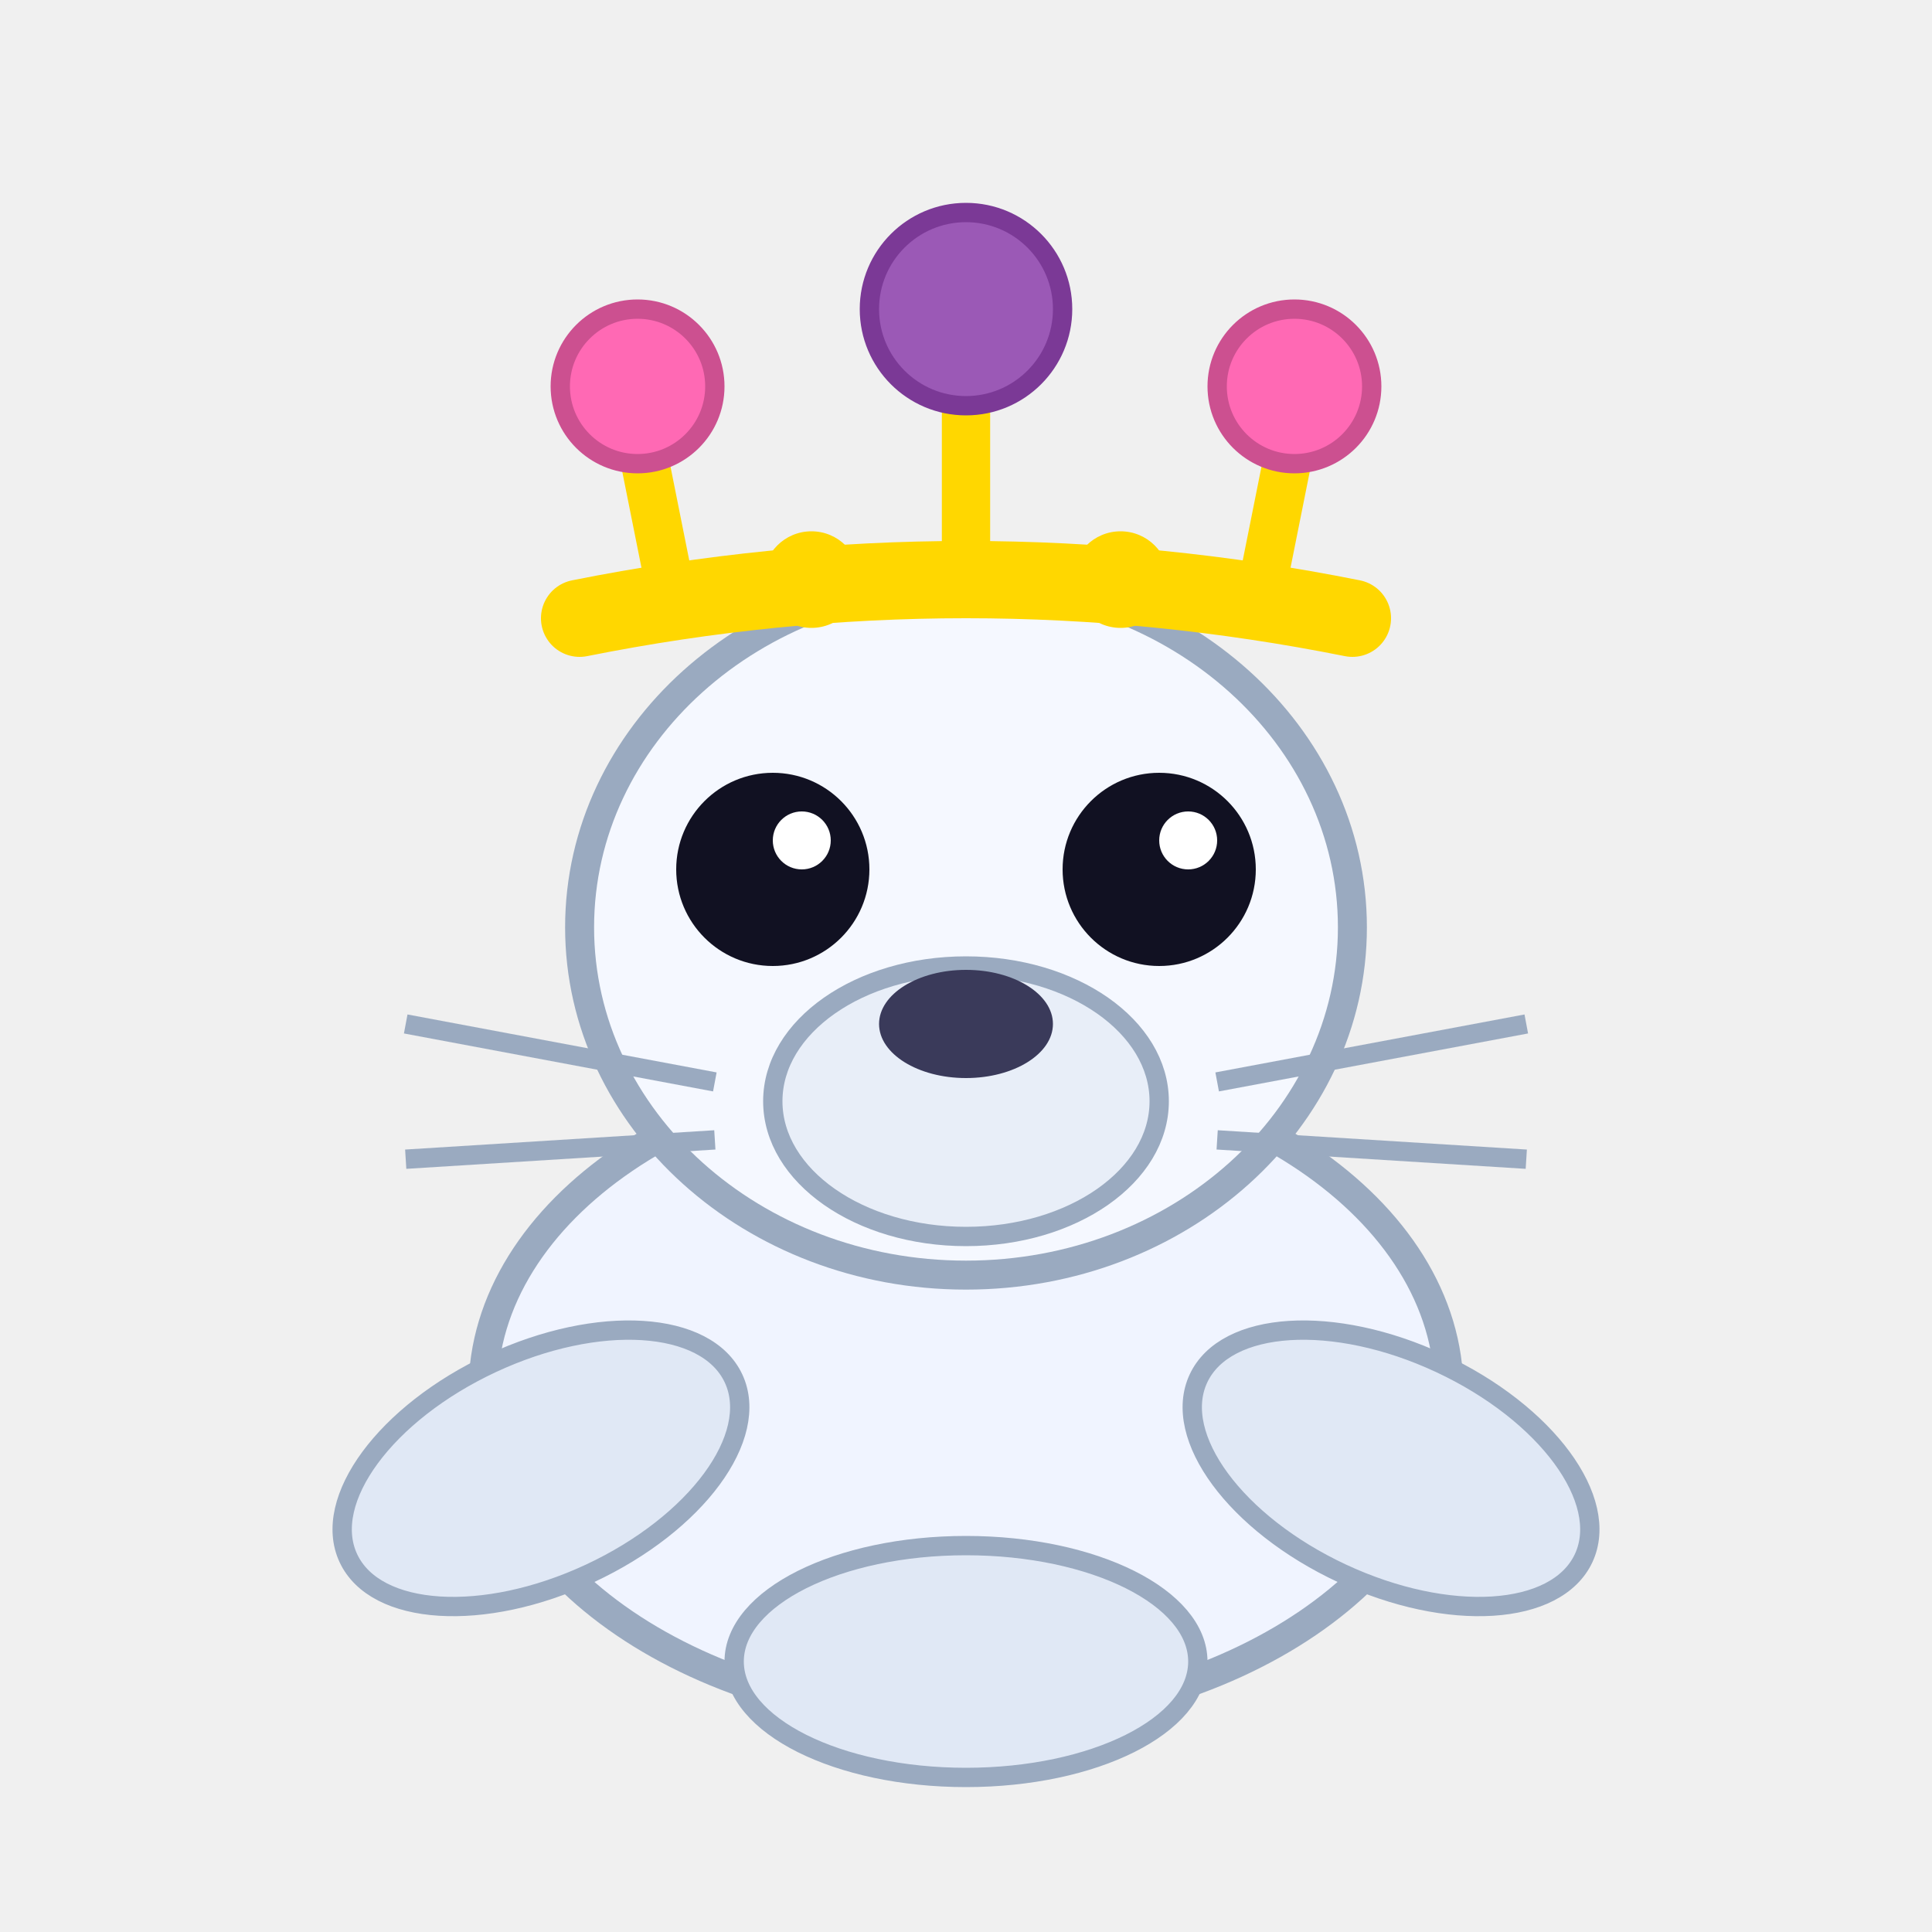
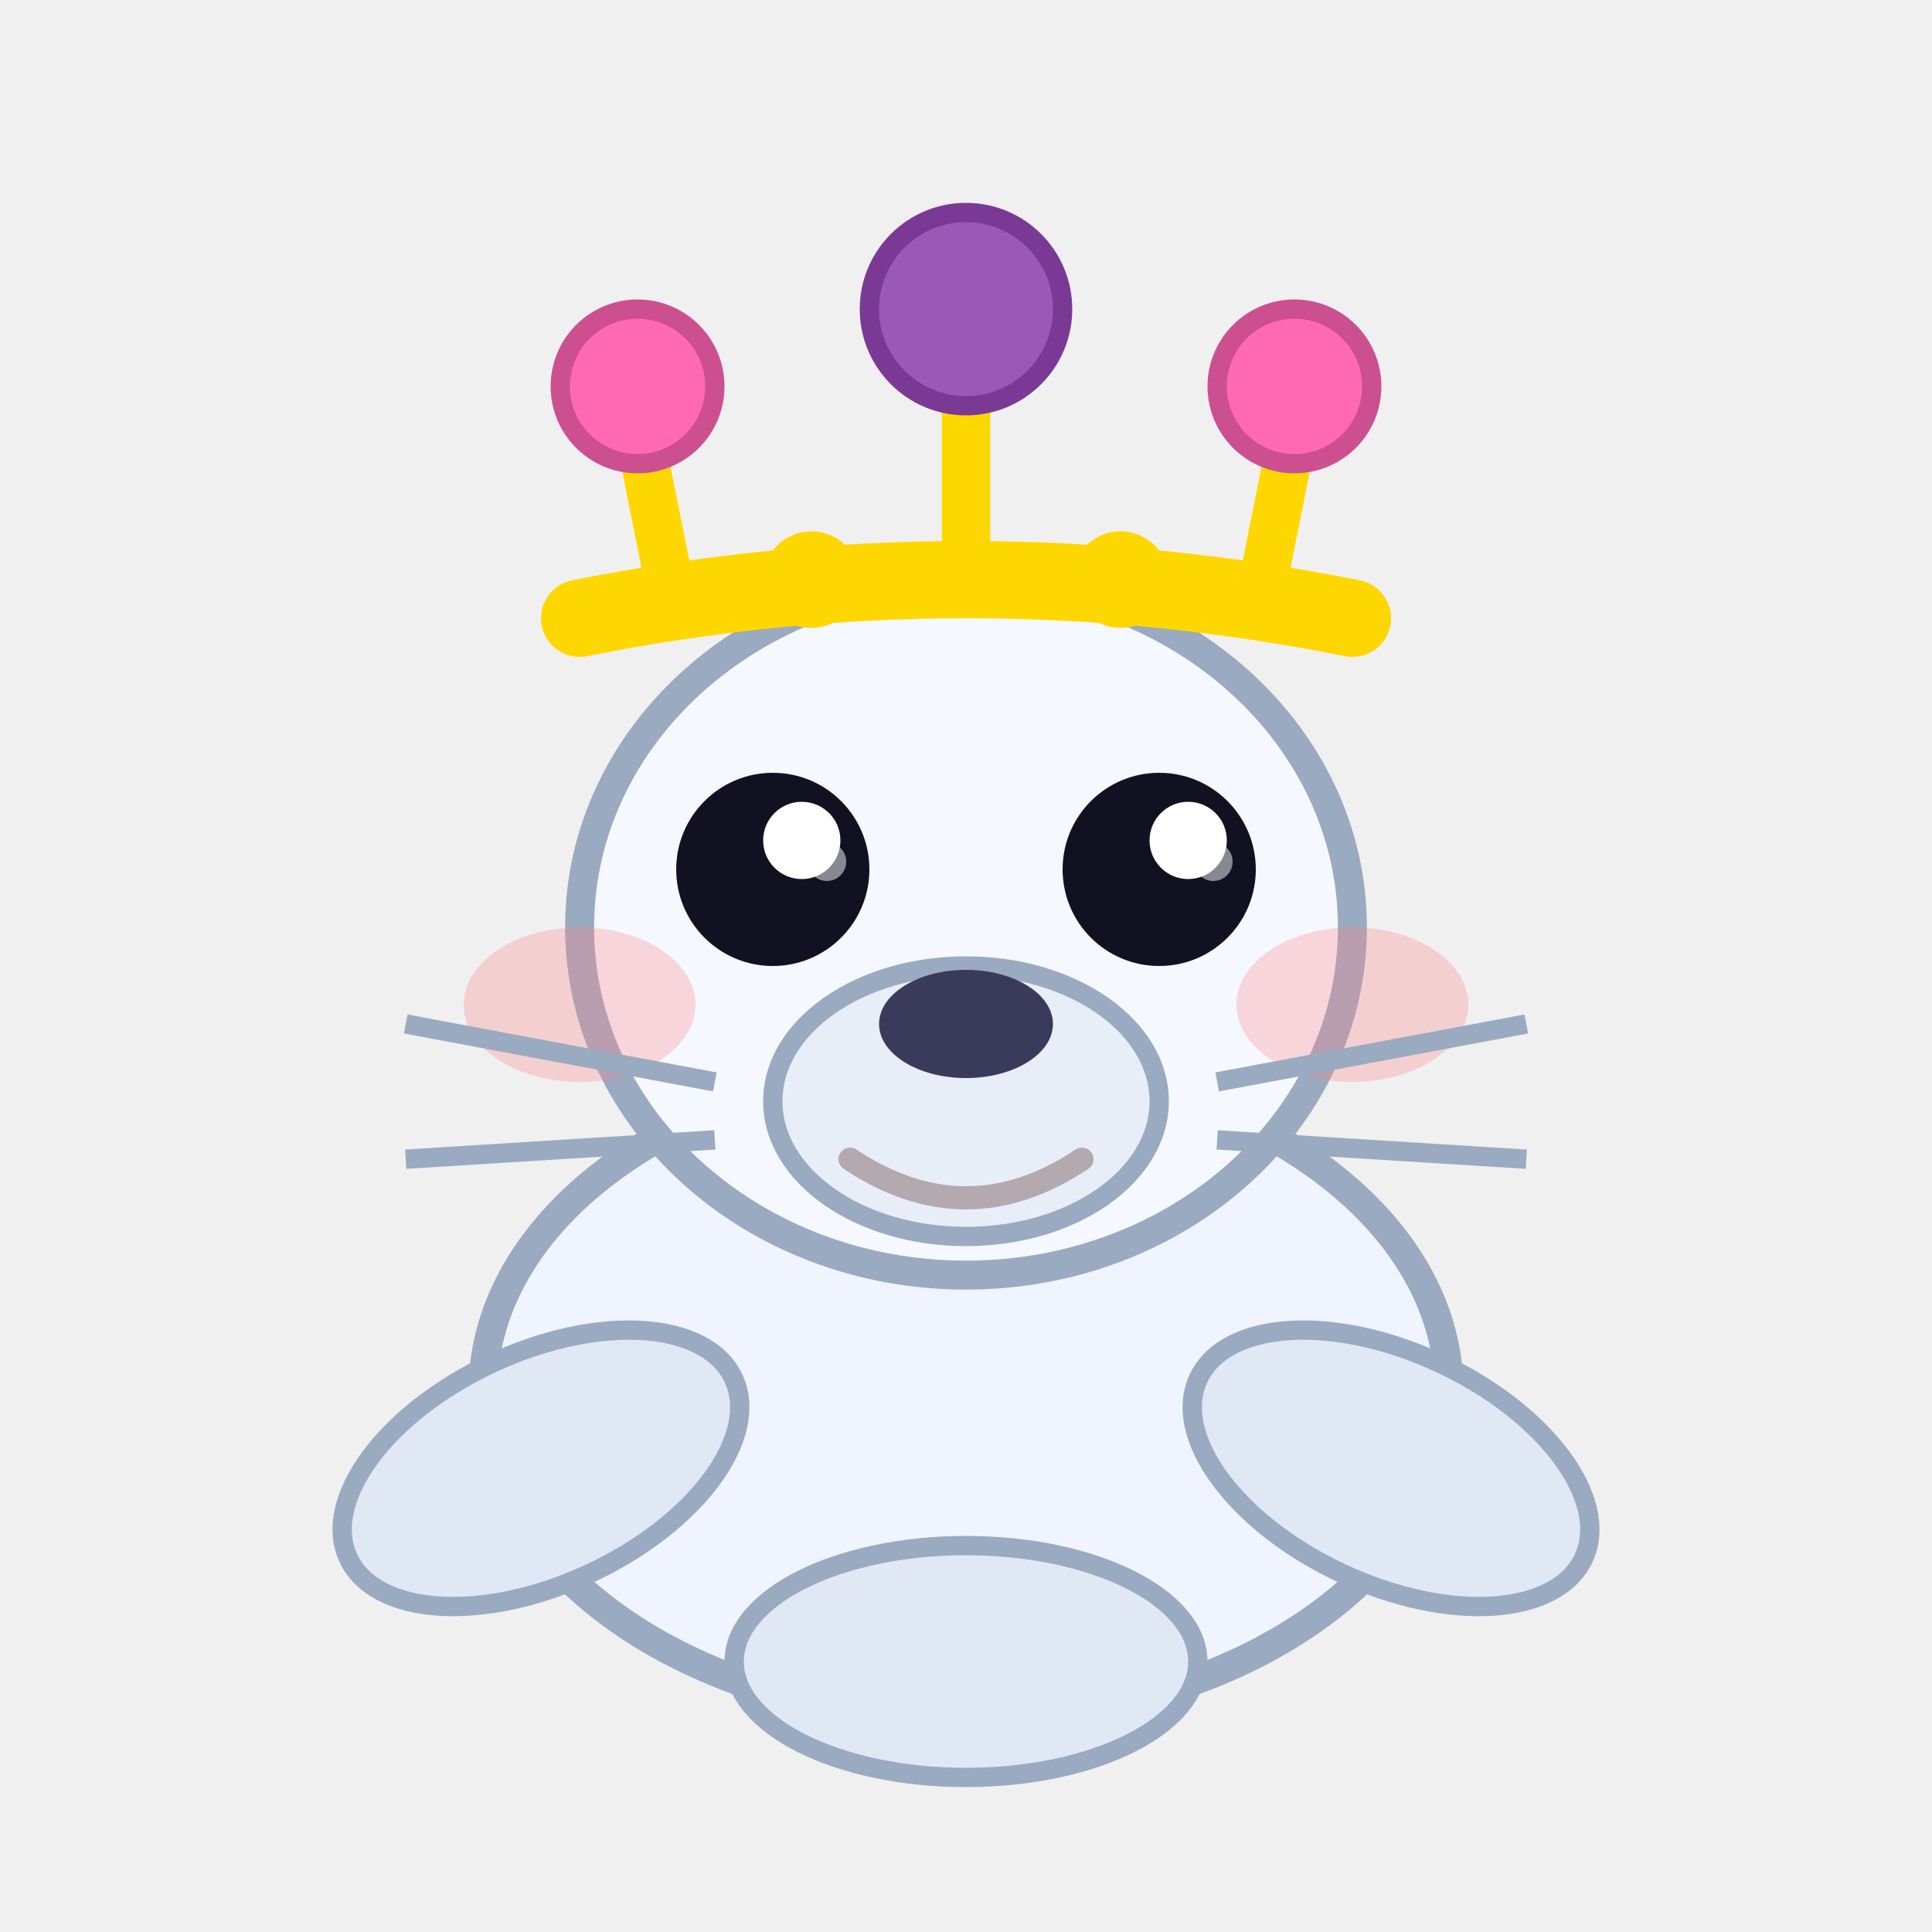
<svg xmlns="http://www.w3.org/2000/svg" viewBox="0 0 100 100">
  <ellipse cx="50" cy="72" rx="25" ry="17" fill="#F0F4FF" stroke="#9AAAC0" stroke-width="1.5" />
  <ellipse cx="50" cy="48" rx="20" ry="18" fill="#F5F8FF" stroke="#9AAAC0" stroke-width="1.5" />
  <ellipse cx="50" cy="57" rx="10" ry="7" fill="#E8EEF8" stroke="#9AAAC0" stroke-width="1" />
  <ellipse cx="50" cy="53" rx="4.5" ry="2.8" fill="#3a3a5a" />
  <circle cx="40" cy="45" r="5" fill="#111122" />
  <circle cx="60" cy="45" r="5" fill="#111122" />
-   <circle cx="41.5" cy="43.5" r="1.5" fill="white" />
-   <circle cx="61.5" cy="43.5" r="1.5" fill="white" />
+   <circle cx="41.5" cy="43.5" r="2.0" fill="white" />
+   <circle cx="61.5" cy="43.5" r="2.0" fill="white" />
+   <circle cx="42.8" cy="44.6" r="1.0" fill="rgba(255,255,255,0.5)" />
+   <circle cx="62.8" cy="44.6" r="1.0" fill="rgba(255,255,255,0.5)" />
  <ellipse cx="28" cy="76" rx="11" ry="6" fill="#E0E8F5" stroke="#9AAAC0" stroke-width="1" transform="rotate(-25 28 76)" />
  <ellipse cx="72" cy="76" rx="11" ry="6" fill="#E0E8F5" stroke="#9AAAC0" stroke-width="1" transform="rotate(25 72 76)" />
  <ellipse cx="50" cy="86" rx="12" ry="6" fill="#E0E8F5" stroke="#9AAAC0" stroke-width="1" />
  <path d="M30 32 Q50 28 70 32" stroke="#FFD700" stroke-width="4" fill="none" stroke-linecap="round" />
  <line x1="35" y1="32" x2="33" y2="22" stroke="#FFD700" stroke-width="2.5" />
  <circle cx="33" cy="20" r="4" fill="#FF69B4" stroke="#CC5090" stroke-width="1" />
  <line x1="50" y1="30" x2="50" y2="18" stroke="#FFD700" stroke-width="2.5" />
  <circle cx="50" cy="16" r="5" fill="#9B59B6" stroke="#7B3996" stroke-width="1" />
  <line x1="65" y1="32" x2="67" y2="22" stroke="#FFD700" stroke-width="2.5" />
  <circle cx="67" cy="20" r="4" fill="#FF69B4" stroke="#CC5090" stroke-width="1" />
  <circle cx="42" cy="30" r="2.5" fill="#FFD700" />
  <circle cx="58" cy="30" r="2.5" fill="#FFD700" />
+   <ellipse cx="30" cy="52" rx="6" ry="4" fill="rgba(255,130,130,0.30)" />
+   <ellipse cx="70" cy="52" rx="6" ry="4" fill="rgba(255,130,130,0.30)" />
+   <path d="M 44,60 Q 50,64 56,60" stroke="rgba(80,40,40,0.35)" stroke-width="1.2" fill="none" stroke-linecap="round" />
  <line x1="37" y1="56" x2="21" y2="53" stroke="#9AAAC0" stroke-width="1" />
  <line x1="37" y1="59" x2="21" y2="60" stroke="#9AAAC0" stroke-width="1" />
  <line x1="63" y1="56" x2="79" y2="53" stroke="#9AAAC0" stroke-width="1" />
  <line x1="63" y1="59" x2="79" y2="60" stroke="#9AAAC0" stroke-width="1" />
</svg>
